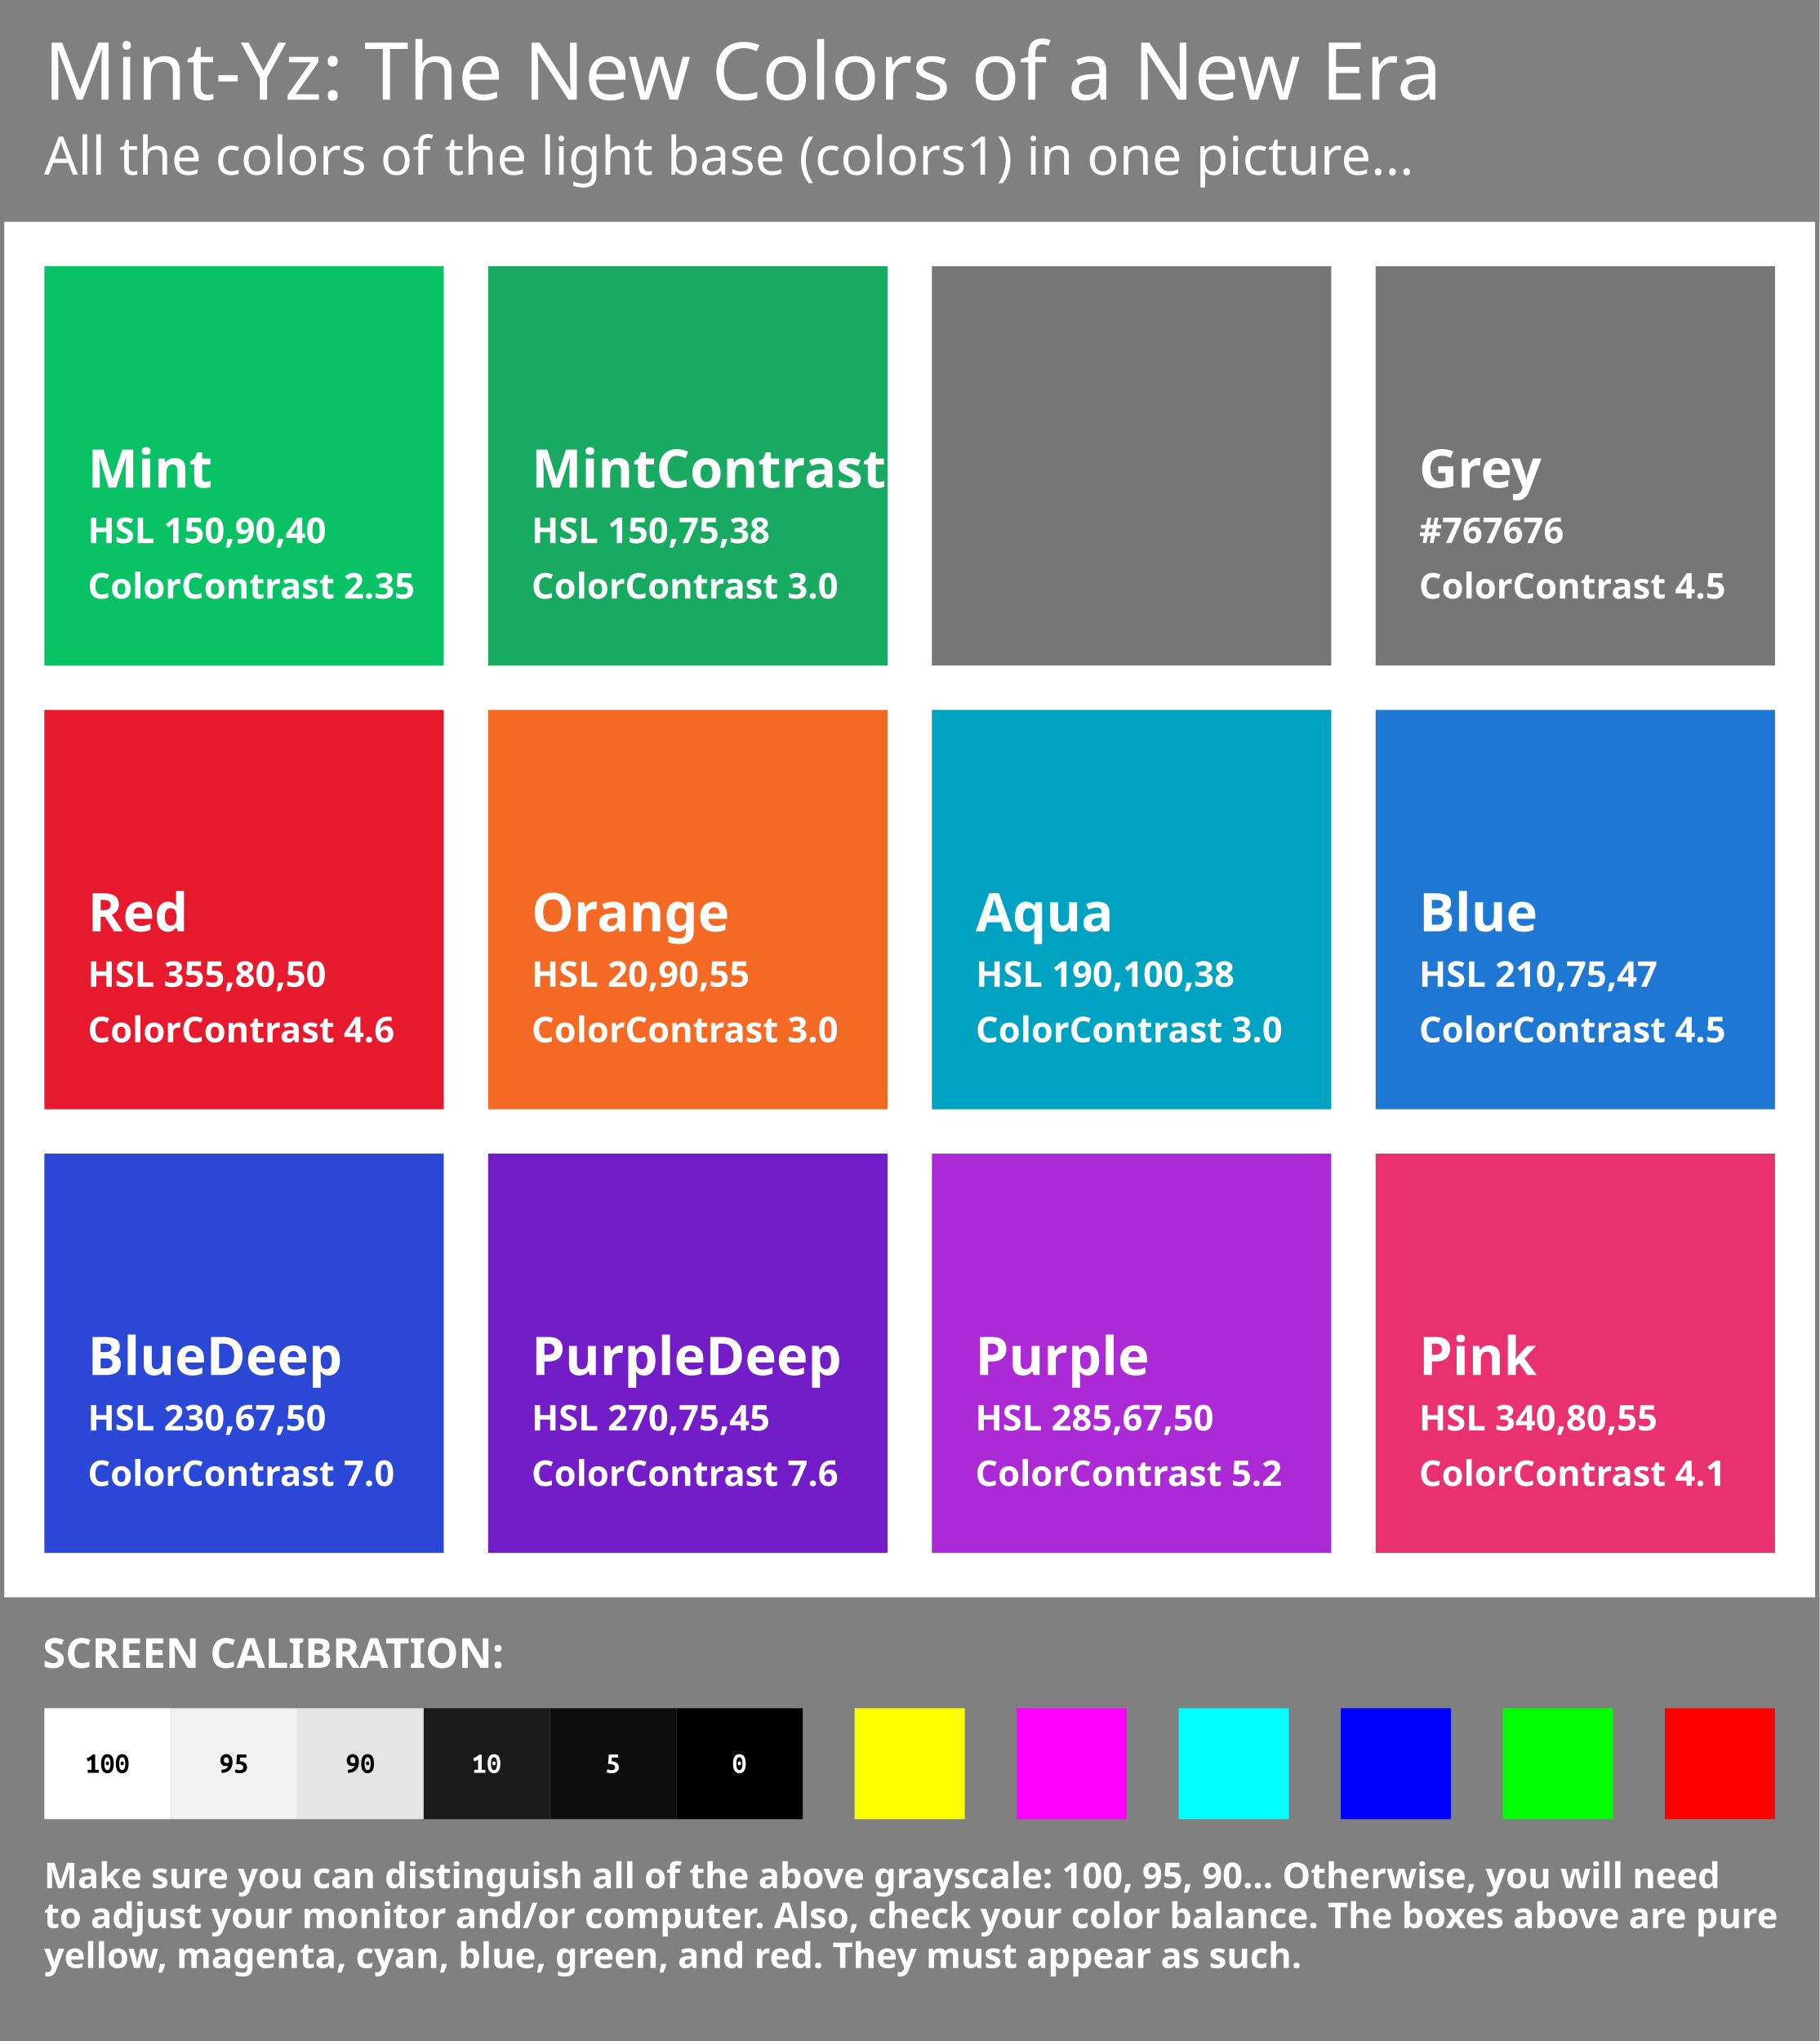
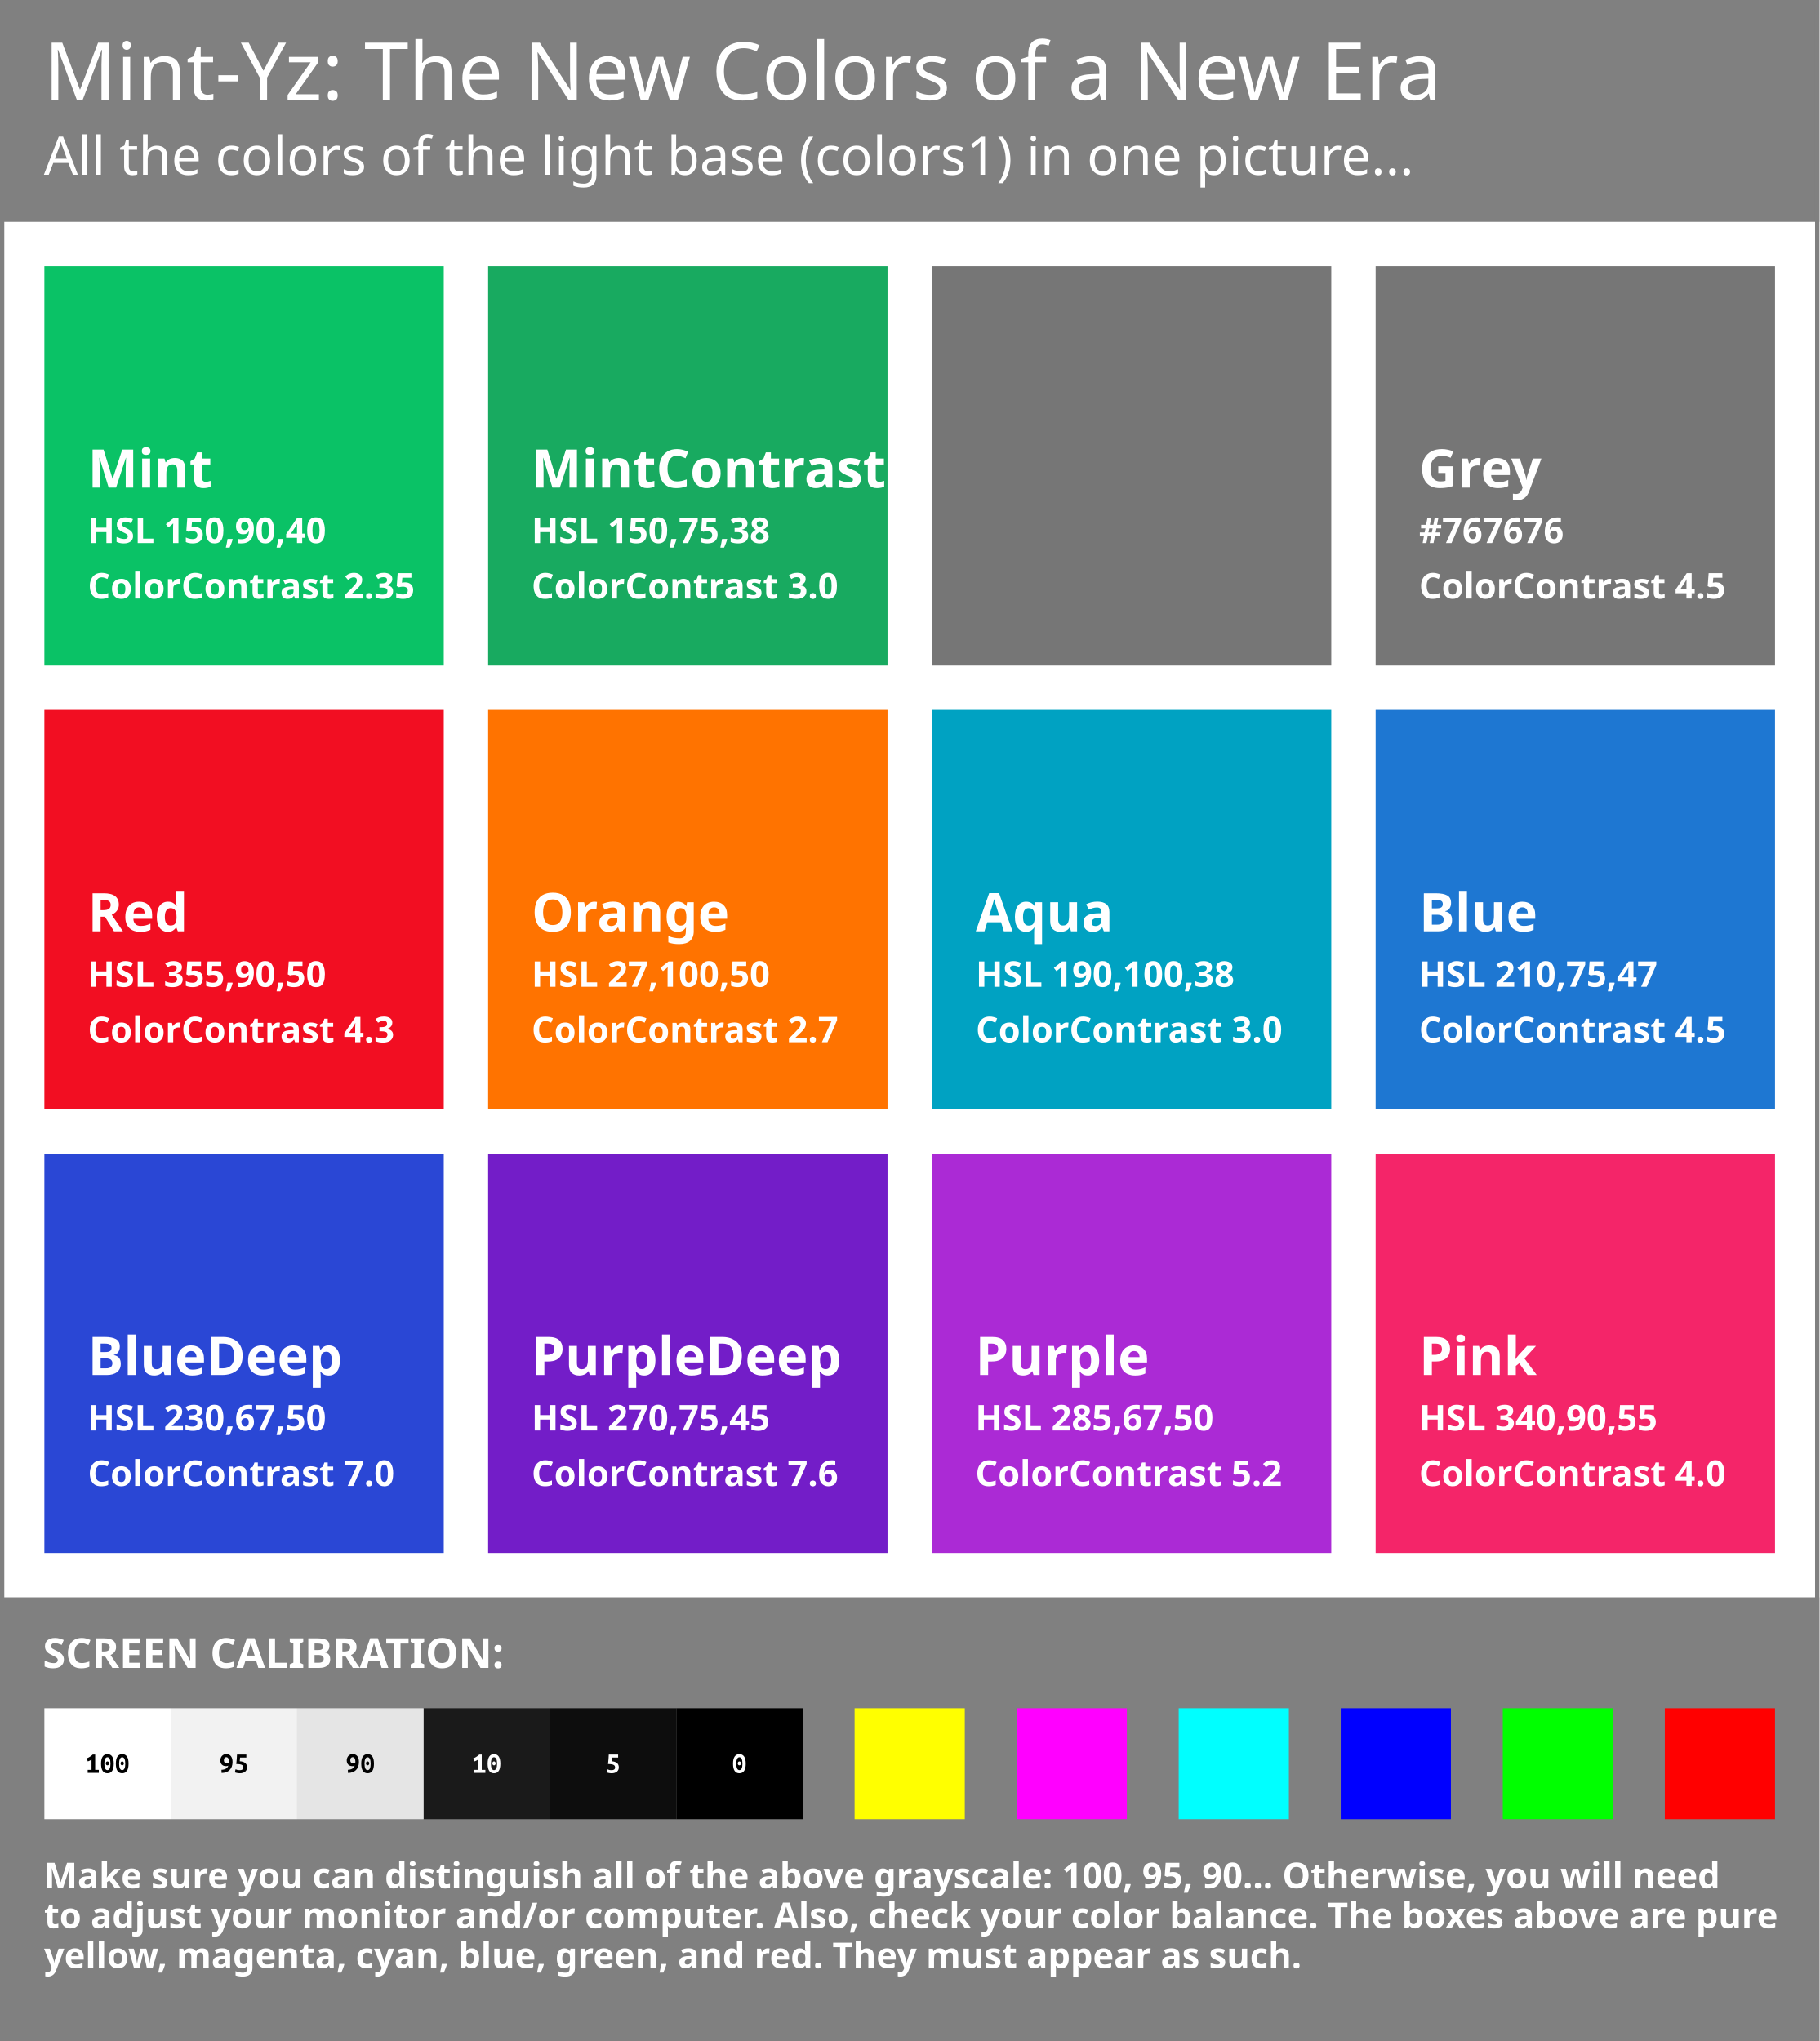
<svg xmlns="http://www.w3.org/2000/svg" width="820" height="920" viewBox="0 0 820 920" version="1.1" id="svg8">
  <defs id="defs2" />
  <g id="layer5">
    <rect y="0" x="0" height="920" width="820" id="rect122" style="fill:#ffffff;fill-opacity:1;stroke:none;stroke-width:0;stroke-opacity:1" />
  </g>
  <g id="layer1" transform="translate(0,-91.79999)">
    <rect y="211.8" x="420" height="180" width="180" id="rect133" style="vector-effect:none;fill:#767676;fill-opacity:1;stroke:none;stroke-width:0;stroke-linecap:butt;stroke-linejoin:miter;stroke-miterlimit:4;stroke-dasharray:none;stroke-dashoffset:0;stroke-opacity:1" />
    <rect y="91.8" x="0" height="100" width="820" id="rect903" style="opacity:1;vector-effect:none;fill:#808080;fill-opacity:1;stroke:none;stroke-width:0;stroke-linecap:butt;stroke-linejoin:miter;stroke-miterlimit:4;stroke-dasharray:none;stroke-dashoffset:0;stroke-opacity:1" />
    <text xml:space="preserve" style="font-style:normal;font-variant:normal;font-weight:normal;font-stretch:normal;font-size:24px;line-height:1.25;font-family:'DejaVu Sans';-inkscape-font-specification:'DejaVu Sans';text-align:start;letter-spacing:0px;word-spacing:0px;text-anchor:start;fill:#000000;fill-opacity:1;stroke:none" x="19.784" y="136.748" id="text947">
      <tspan x="19.784" y="136.748" style="font-style:normal;font-variant:normal;font-weight:normal;font-stretch:normal;font-size:36px;font-family:'Ubuntu Mono';-inkscape-font-specification:'Ubuntu Mono';fill:#ffffff;fill-opacity:1" id="tspan921">Mint-Yz: The New Colors of a New Era</tspan>
      <tspan id="tspan135" x="19.784" y="170.556" style="font-style:normal;font-variant:normal;font-weight:normal;font-stretch:normal;font-size:24px;font-family:'Ubuntu Mono';-inkscape-font-specification:'Ubuntu Mono';fill:#ffffff;fill-opacity:1">All the colors of the light base (colors1) in one picture...</tspan>
    </text>
    <rect y="92.768" x="0.968" height="918.063" width="818.063" id="rect115" style="fill:none;fill-opacity:1;stroke:#808080;stroke-width:1.937;stroke-opacity:1" />
    <g id="g1134" transform="translate(0,-50)">
      <rect y="861.8" x="0" height="200" width="820" id="rect4820" style="opacity:1;vector-effect:none;fill:#808080;fill-opacity:1;stroke:none;stroke-width:0;stroke-linecap:butt;stroke-linejoin:miter;stroke-miterlimit:4;stroke-dasharray:none;stroke-dashoffset:0;stroke-opacity:1" />
      <g id="g1061">
        <g transform="matrix(0,-2.099737,2.760329,0,-19.81775,889.5778)" style="display:inline" id="g1269">
          <rect transform="rotate(-90)" rx="6.3846035e-17" y="-34.396" x="-297" height="23.812" width="17.992" id="rect7" style="fill:#ff0000;fill-opacity:1;stroke:none;stroke-width:0.15;stroke-miterlimit:4;stroke-dasharray:none;stroke-opacity:1" />
          <rect transform="rotate(-90)" style="fill:#00ff00;fill-opacity:1;stroke:none;stroke-width:0.15;stroke-miterlimit:4;stroke-dasharray:none;stroke-opacity:1" id="rect9" width="17.992" height="23.812" x="-270.542" y="-34.396" rx="6.3846035e-17" />
          <rect transform="rotate(-90)" rx="6.3846035e-17" y="-34.396" x="-244.083" height="23.812" width="17.992" id="rect11" style="fill:#0000ff;fill-opacity:1;stroke:none;stroke-width:0.15;stroke-miterlimit:4;stroke-dasharray:none;stroke-opacity:1" />
          <rect transform="rotate(-90)" style="fill:#ffff00;fill-opacity:1;stroke:none;stroke-width:0.15;stroke-miterlimit:4;stroke-dasharray:none;stroke-opacity:1" id="rect818" width="17.992" height="23.812" x="-164.708" y="-34.396" rx="6.3846035e-17" />
          <rect transform="rotate(-90)" rx="6.3846035e-17" y="-34.396" x="-217.625" height="23.812" width="17.992" id="rect820-7" style="fill:#00ffff;fill-opacity:1;stroke:none;stroke-width:0.15;stroke-miterlimit:4;stroke-dasharray:none;stroke-opacity:1" />
          <rect transform="rotate(-90)" style="fill:#ff00ff;fill-opacity:1;stroke:none;stroke-width:0.15;stroke-miterlimit:4;stroke-dasharray:none;stroke-opacity:1" id="rect822-6" width="17.992" height="23.812" x="-191.167" y="-34.396" rx="6.3846035e-17" />
        </g>
        <rect transform="scale(-1)" style="display:inline;fill:#000000;fill-opacity:1;stroke:none;stroke-width:0.387;stroke-miterlimit:4;stroke-dasharray:none;stroke-opacity:1" id="rect1035" width="56.966" height="50" x="-361.798" y="-961.8" rx="2.0215312e-16" />
        <rect transform="scale(-1)" rx="2.0215312e-16" y="-961.8" x="-304.831" height="50" width="56.966" id="rect1037" style="display:inline;fill:#0d0d0d;fill-opacity:1;stroke:none;stroke-width:0.387;stroke-miterlimit:4;stroke-dasharray:none;stroke-opacity:1" />
        <rect transform="scale(-1)" style="display:inline;fill:#f2f2f2;fill-opacity:1;stroke:none;stroke-width:0.387;stroke-miterlimit:4;stroke-dasharray:none;stroke-opacity:1" id="rect1039" width="56.966" height="50" x="-133.933" y="-961.8" rx="2.0215312e-16" />
        <rect transform="scale(-1)" rx="2.0215312e-16" y="-961.8" x="-247.865" height="50" width="56.966" id="rect1041" style="display:inline;fill:#1a1a1a;fill-opacity:1;stroke:none;stroke-width:0.387;stroke-miterlimit:4;stroke-dasharray:none;stroke-opacity:1" />
        <rect transform="scale(-1)" style="display:inline;fill:#e5e5e5;fill-opacity:1;stroke:none;stroke-width:0.387;stroke-miterlimit:4;stroke-dasharray:none;stroke-opacity:1" id="rect1043" width="56.966" height="50" x="-190.899" y="-961.8" rx="2.0215312e-16" />
        <rect rx="2.0215312e-16" y="-961.8" x="-76.966" height="50" width="56.966" id="rect1045" style="display:inline;fill:#ffffff;fill-opacity:1;stroke:none;stroke-width:0.387;stroke-miterlimit:4;stroke-dasharray:none;stroke-opacity:1" transform="scale(-1)" />
        <g id="g1028">
          <g style="font-weight:bold;font-size:13.333px;line-height:17.778px;font-family:'Ubuntu Mono';-inkscape-font-specification:'Ubuntu Mono Bold';letter-spacing:0px;word-spacing:0px" id="text135" aria-label="100">
            <path id="path983" style="font-size:13.333px;text-align:center;text-anchor:middle" d="m 41.25,939.573 v -4.613 q -0.373,0.267 -0.853,0.48 -0.48,0.2 -0.813,0.32 l -0.533,-1.36 q 0.32,-0.12 0.693,-0.307 0.373,-0.187 0.747,-0.413 0.373,-0.227 0.707,-0.48 0.333,-0.253 0.573,-0.52 h 1.12 v 6.893 h 1.64 v 1.36 h -5.013 v -1.36 z" />
            <path id="path985" style="font-size:13.333px;text-align:center;text-anchor:middle" d="m 51.277,936.786 q 0,2.187 -0.733,3.253 -0.733,1.067 -2.133,1.067 -1.4,0 -2.133,-1.067 -0.733,-1.067 -0.733,-3.253 0,-2.16 0.747,-3.227 0.747,-1.067 2.12,-1.067 1.4,0 2.133,1.067 0.733,1.053 0.733,3.227 z m -1.48,0 q 0,-1.413 -0.36,-2.147 -0.347,-0.747 -1.027,-0.747 -0.667,0 -1.027,0.747 -0.36,0.733 -0.36,2.147 0,1.427 0.36,2.173 0.36,0.733 1.027,0.733 0.68,0 1.027,-0.733 0.36,-0.747 0.36,-2.173 z m -0.64,-0.133 q 0,0.36 -0.213,0.627 -0.2,0.253 -0.52,0.253 -0.347,0 -0.547,-0.253 -0.2,-0.267 -0.2,-0.627 0,-0.36 0.2,-0.627 0.2,-0.267 0.547,-0.267 0.32,0 0.52,0.267 0.213,0.267 0.213,0.627 z" />
            <path id="path987" style="font-size:13.333px;text-align:center;text-anchor:middle" d="m 57.943,936.786 q 0,2.187 -0.733,3.253 -0.733,1.067 -2.133,1.067 -1.4,0 -2.133,-1.067 -0.733,-1.067 -0.733,-3.253 0,-2.16 0.747,-3.227 0.747,-1.067 2.12,-1.067 1.4,0 2.133,1.067 0.733,1.053 0.733,3.227 z m -1.48,0 q 0,-1.413 -0.36,-2.147 -0.347,-0.747 -1.027,-0.747 -0.667,0 -1.027,0.747 -0.36,0.733 -0.36,2.147 0,1.427 0.36,2.173 0.36,0.733 1.027,0.733 0.68,0 1.027,-0.733 0.36,-0.747 0.36,-2.173 z m -0.64,-0.133 q 0,0.36 -0.213,0.627 -0.2,0.253 -0.52,0.253 -0.347,0 -0.547,-0.253 -0.2,-0.267 -0.2,-0.627 0,-0.36 0.2,-0.627 0.2,-0.267 0.547,-0.267 0.32,0 0.52,0.267 0.213,0.267 0.213,0.627 z" />
          </g>
          <g style="font-weight:bold;font-size:13.333px;line-height:17.778px;font-family:'Ubuntu Mono';-inkscape-font-specification:'Ubuntu Mono Bold';letter-spacing:0px;word-spacing:0px" id="text141" aria-label="0">
            <path id="path990" style="font-size:13.333px;text-align:center;text-anchor:middle;fill:#ffffff;fill-opacity:1" d="m 336.107,936.786 q 0,2.187 -0.733,3.253 -0.733,1.067 -2.133,1.067 -1.4,0 -2.133,-1.067 -0.733,-1.067 -0.733,-3.253 0,-2.16 0.747,-3.227 0.747,-1.067 2.12,-1.067 1.4,0 2.133,1.067 0.733,1.053 0.733,3.227 z m -1.48,0 q 0,-1.413 -0.36,-2.147 -0.347,-0.747 -1.027,-0.747 -0.667,0 -1.027,0.747 -0.36,0.733 -0.36,2.147 0,1.427 0.36,2.173 0.36,0.733 1.027,0.733 0.68,0 1.027,-0.733 0.36,-0.747 0.36,-2.173 z m -0.64,-0.133 q 0,0.36 -0.213,0.627 -0.2,0.253 -0.52,0.253 -0.347,0 -0.547,-0.253 -0.2,-0.267 -0.2,-0.627 0,-0.36 0.2,-0.627 0.2,-0.267 0.547,-0.267 0.32,0 0.52,0.267 0.213,0.267 0.213,0.627 z" />
          </g>
          <g style="font-weight:bold;font-size:13.333px;line-height:17.778px;font-family:'Ubuntu Mono';-inkscape-font-specification:'Ubuntu Mono Bold';letter-spacing:0px;word-spacing:0px" id="text968" aria-label="95">
            <path id="path993" style="font-size:13.333px;text-align:center;text-anchor:middle" d="m 102.189,936.546 q 0.253,0 0.533,-0.053 0.28,-0.053 0.453,-0.147 0.013,-0.107 0.013,-0.253 0.013,-0.16 0.013,-0.307 0,-0.333 -0.067,-0.667 -0.053,-0.347 -0.2,-0.627 -0.133,-0.28 -0.373,-0.453 -0.227,-0.173 -0.573,-0.173 -0.293,0 -0.507,0.12 -0.2,0.107 -0.333,0.293 -0.12,0.187 -0.187,0.44 -0.053,0.253 -0.053,0.533 0,0.627 0.293,0.96 0.293,0.333 0.987,0.333 z m -0.213,1.36 q -0.72,0 -1.227,-0.2 -0.507,-0.213 -0.827,-0.573 -0.32,-0.36 -0.467,-0.827 -0.147,-0.48 -0.147,-1.027 0,-0.48 0.16,-0.973 0.173,-0.507 0.493,-0.907 0.333,-0.413 0.827,-0.667 0.493,-0.267 1.16,-0.267 1.387,0 2.12,0.933 0.733,0.933 0.733,2.6 0,1.2 -0.347,2.133 -0.347,0.92 -1,1.547 -0.64,0.627 -1.56,0.96 -0.907,0.32 -2.027,0.32 l -0.053,-1.413 q 1.067,-0.013 1.907,-0.453 0.84,-0.453 1.187,-1.413 -0.52,0.227 -0.933,0.227 z" />
            <path id="path995" style="font-size:13.333px;text-align:center;text-anchor:middle" d="m 109.656,938.506 q 0,-0.347 -0.12,-0.627 -0.107,-0.293 -0.453,-0.493 -0.333,-0.213 -0.96,-0.32 -0.627,-0.12 -1.64,-0.12 0.133,-1.12 0.213,-2.187 0.08,-1.08 0.12,-2.08 h 4.213 v 1.36 h -2.84 q -0.027,0.427 -0.067,0.893 -0.04,0.467 -0.067,0.76 1.653,0.107 2.467,0.8 0.813,0.693 0.813,1.947 0,0.573 -0.2,1.067 -0.2,0.48 -0.613,0.84 -0.413,0.36 -1.027,0.56 -0.613,0.2 -1.427,0.2 -0.32,0 -0.653,-0.04 -0.333,-0.04 -0.64,-0.107 -0.307,-0.053 -0.56,-0.133 -0.24,-0.08 -0.373,-0.147 l 0.333,-1.36 q 0.293,0.147 0.747,0.267 0.453,0.12 1.133,0.12 0.48,0 0.787,-0.107 0.32,-0.107 0.493,-0.267 0.187,-0.173 0.253,-0.387 0.067,-0.213 0.067,-0.44 z" />
          </g>
          <g style="font-weight:bold;font-size:13.333px;line-height:17.778px;font-family:'Ubuntu Mono';-inkscape-font-specification:'Ubuntu Mono Bold';letter-spacing:0px;word-spacing:0px" id="text973" aria-label="90">
            <path id="path998" style="font-size:13.333px;text-align:center;text-anchor:middle" d="m 159.155,936.546 q 0.253,0 0.533,-0.053 0.28,-0.053 0.453,-0.147 0.013,-0.107 0.013,-0.253 0.013,-0.16 0.013,-0.307 0,-0.333 -0.067,-0.667 -0.053,-0.347 -0.2,-0.627 -0.133,-0.28 -0.373,-0.453 -0.227,-0.173 -0.573,-0.173 -0.293,0 -0.507,0.12 -0.2,0.107 -0.333,0.293 -0.12,0.187 -0.187,0.44 -0.053,0.253 -0.053,0.533 0,0.627 0.293,0.96 0.293,0.333 0.987,0.333 z m -0.213,1.36 q -0.72,0 -1.227,-0.2 -0.507,-0.213 -0.827,-0.573 -0.32,-0.36 -0.467,-0.827 -0.147,-0.48 -0.147,-1.027 0,-0.48 0.16,-0.973 0.173,-0.507 0.493,-0.907 0.333,-0.413 0.827,-0.667 0.493,-0.267 1.16,-0.267 1.387,0 2.12,0.933 0.733,0.933 0.733,2.6 0,1.2 -0.347,2.133 -0.347,0.92 -1,1.547 -0.64,0.627 -1.56,0.96 -0.907,0.32 -2.027,0.32 l -0.053,-1.413 q 1.067,-0.013 1.907,-0.453 0.84,-0.453 1.187,-1.413 -0.52,0.227 -0.933,0.227 z" />
            <path id="path1000" style="font-size:13.333px;text-align:center;text-anchor:middle" d="m 168.542,936.786 q 0,2.187 -0.733,3.253 -0.733,1.067 -2.133,1.067 -1.4,0 -2.133,-1.067 -0.733,-1.067 -0.733,-3.253 0,-2.16 0.747,-3.227 0.747,-1.067 2.12,-1.067 1.4,0 2.133,1.067 0.733,1.053 0.733,3.227 z m -1.48,0 q 0,-1.413 -0.36,-2.147 -0.347,-0.747 -1.027,-0.747 -0.667,0 -1.027,0.747 -0.36,0.733 -0.36,2.147 0,1.427 0.36,2.173 0.36,0.733 1.027,0.733 0.68,0 1.027,-0.733 0.36,-0.747 0.36,-2.173 z m -0.64,-0.133 q 0,0.36 -0.213,0.627 -0.2,0.253 -0.52,0.253 -0.347,0 -0.547,-0.253 -0.2,-0.267 -0.2,-0.627 0,-0.36 0.2,-0.627 0.2,-0.267 0.547,-0.267 0.32,0 0.52,0.267 0.213,0.267 0.213,0.627 z" />
          </g>
          <g style="font-weight:bold;font-size:13.333px;line-height:17.778px;font-family:'Ubuntu Mono';-inkscape-font-specification:'Ubuntu Mono Bold';letter-spacing:0px;word-spacing:0px" id="text977" aria-label="10">
            <path id="path1003" style="font-size:13.333px;text-align:center;text-anchor:middle;fill:#ffffff;fill-opacity:1" d="m 215.481,939.573 v -4.613 q -0.373,0.267 -0.853,0.48 -0.48,0.2 -0.813,0.32 l -0.533,-1.36 q 0.32,-0.12 0.693,-0.307 0.373,-0.187 0.747,-0.413 0.373,-0.227 0.707,-0.48 0.333,-0.253 0.573,-0.52 h 1.12 v 6.893 h 1.64 v 1.36 H 213.748 v -1.36 z" />
            <path id="path1005" style="font-size:13.333px;text-align:center;text-anchor:middle;fill:#ffffff;fill-opacity:1" d="m 225.508,936.786 q 0,2.187 -0.733,3.253 -0.733,1.067 -2.133,1.067 -1.4,0 -2.133,-1.067 -0.733,-1.067 -0.733,-3.253 0,-2.16 0.747,-3.227 0.747,-1.067 2.12,-1.067 1.4,0 2.133,1.067 0.733,1.053 0.733,3.227 z m -1.48,0 q 0,-1.413 -0.36,-2.147 -0.347,-0.747 -1.027,-0.747 -0.667,0 -1.027,0.747 -0.36,0.733 -0.36,2.147 0,1.427 0.36,2.173 0.36,0.733 1.027,0.733 0.68,0 1.027,-0.733 0.36,-0.747 0.36,-2.173 z m -0.64,-0.133 q 0,0.36 -0.213,0.627 -0.2,0.253 -0.52,0.253 -0.347,0 -0.547,-0.253 -0.2,-0.267 -0.2,-0.627 0,-0.36 0.2,-0.627 0.2,-0.267 0.547,-0.267 0.32,0 0.52,0.267 0.213,0.267 0.213,0.627 z" />
          </g>
          <g style="font-weight:bold;font-size:13.333px;line-height:17.778px;font-family:'Ubuntu Mono';-inkscape-font-specification:'Ubuntu Mono Bold';letter-spacing:0px;word-spacing:0px" id="text981" aria-label="5">
            <path id="path1008" style="font-size:13.333px;text-align:center;text-anchor:middle;fill:#ffffff;fill-opacity:1" d="m 277.221,938.506 q 0,-0.347 -0.12,-0.627 -0.107,-0.293 -0.453,-0.493 -0.333,-0.213 -0.96,-0.32 -0.627,-0.12 -1.64,-0.12 0.133,-1.12 0.213,-2.187 0.08,-1.08 0.12,-2.08 h 4.213 v 1.36 h -2.84 q -0.027,0.427 -0.067,0.893 -0.04,0.467 -0.067,0.76 1.653,0.107 2.467,0.8 0.813,0.693 0.813,1.947 0,0.573 -0.2,1.067 -0.2,0.48 -0.613,0.84 -0.413,0.36 -1.027,0.56 -0.613,0.2 -1.427,0.2 -0.32,0 -0.653,-0.04 -0.333,-0.04 -0.64,-0.107 -0.307,-0.053 -0.56,-0.133 -0.24,-0.08 -0.373,-0.147 l 0.333,-1.36 q 0.293,0.147 0.747,0.267 0.453,0.12 1.133,0.12 0.48,0 0.787,-0.107 0.32,-0.107 0.493,-0.267 0.187,-0.173 0.253,-0.387 0.067,-0.213 0.067,-0.44 z" />
          </g>
        </g>
      </g>
      <text id="text1065" y="893.616" x="19.253" style="font-weight:bold;font-size:18.667px;line-height:29.333px;font-family:'Ubuntu Mono';-inkscape-font-specification:'Ubuntu Mono Bold';letter-spacing:0px;word-spacing:0px" xml:space="preserve">
        <tspan style="font-size:18.667px;fill:#ffffff;fill-opacity:1" y="893.616" x="19.253" id="tspan1063">SCREEN CALIBRATION:</tspan>
      </text>
      <text id="text1069" y="992.904" x="19.856" style="font-weight:bold;font-size:16px;line-height:18px;font-family:'Ubuntu Mono';-inkscape-font-specification:'Ubuntu Mono Bold';letter-spacing:0px;word-spacing:0px" xml:space="preserve">
        <tspan style="font-style:normal;font-variant:normal;font-weight:bold;font-stretch:normal;font-family:'Ubuntu Mono';-inkscape-font-specification:'Ubuntu Mono Bold';fill:#ffffff;fill-opacity:1" id="tspan1075" y="992.904" x="19.856">Make sure you can distinguish all of the above grayscale: 100, 95, 90... Otherwise, you will need</tspan>
        <tspan style="font-style:normal;font-variant:normal;font-weight:bold;font-stretch:normal;font-family:'Ubuntu Mono';-inkscape-font-specification:'Ubuntu Mono Bold';fill:#ffffff;fill-opacity:1" id="tspan1079" y="1010.904" x="19.856">to adjust your monitor and/or computer. Also, check your color balance. The boxes above are pure</tspan>
        <tspan id="tspan1089" style="font-style:normal;font-variant:normal;font-weight:bold;font-stretch:normal;font-family:'Ubuntu Mono';-inkscape-font-specification:'Ubuntu Mono Bold';fill:#ffffff;fill-opacity:1" y="1028.904" x="19.856">yellow, magenta, cyan, blue, green, and red. They must appear as such.</tspan>
      </text>
    </g>
    <g id="g935" transform="translate(400,150)">
      <rect style="opacity:1;vector-effect:none;fill:#00a2c2;fill-opacity:1;stroke:none;stroke-width:0;stroke-linecap:butt;stroke-linejoin:miter;stroke-miterlimit:4;stroke-dasharray:none;stroke-dashoffset:0;stroke-opacity:1" id="rect830" width="180" height="180" x="20" y="261.8" />
      <text id="text59" y="361.592" x="39.784" style="font-style:normal;font-variant:normal;font-weight:bold;font-stretch:normal;font-size:16px;line-height:25px;font-family:'Ubuntu Mono';-inkscape-font-specification:'Ubuntu Mono Bold';text-align:start;letter-spacing:0px;word-spacing:0px;text-anchor:start;fill:#000000;fill-opacity:1;stroke:none" xml:space="preserve">
        <tspan id="tspan866" style="font-size:24px;line-height:18px;fill:#ffffff;fill-opacity:1" y="361.592" x="39.784">Aqua</tspan>
        <tspan id="tspan872" style="line-height:18px;fill:#ffffff;fill-opacity:1" y="386.592" x="39.784">HSL 190,100,38</tspan>
        <tspan style="line-height:18px;fill:#ffffff;fill-opacity:1" y="411.592" x="39.784" id="tspan933">ColorContrast 3.0</tspan>
      </text>
    </g>
    <g id="g956" transform="translate(0,-50)">
      <rect y="261.8" x="620" height="180" width="180" id="rect55" style="opacity:1;vector-effect:none;fill:#767676;fill-opacity:1;stroke:none;stroke-width:0;stroke-linecap:butt;stroke-linejoin:miter;stroke-miterlimit:4;stroke-dasharray:none;stroke-dashoffset:0;stroke-opacity:1" />
      <text xml:space="preserve" style="font-style:normal;font-variant:normal;font-weight:bold;font-stretch:normal;font-size:16px;line-height:25px;font-family:'Ubuntu Mono';-inkscape-font-specification:'Ubuntu Mono Bold';text-align:start;letter-spacing:0px;word-spacing:0px;text-anchor:start;fill:#000000;fill-opacity:1;stroke:none" x="639.568" y="361.592" id="text896">
        <tspan x="639.568" y="361.592" style="font-size:24px;line-height:18px;fill:#ffffff;fill-opacity:1" id="tspan890">Grey</tspan>
        <tspan x="639.568" y="386.592" style="line-height:18px;fill:#ffffff;fill-opacity:1" id="tspan892">#767676</tspan>
        <tspan x="639.568" y="411.592" style="line-height:18px;fill:#ffffff;fill-opacity:1" id="tspan894">ColorContrast 4.5</tspan>
      </text>
    </g>
    <g id="g990" transform="translate(-200,-45.39999)">
-       <rect y="457.2" x="420" height="180" width="180" id="rect812" style="vector-effect:none;fill:#f46a25;fill-opacity:1;stroke:none;stroke-width:0;stroke-linecap:butt;stroke-linejoin:miter;stroke-miterlimit:4;stroke-dasharray:none;stroke-dashoffset:0;stroke-opacity:1" />
+       <rect y="457.2" x="420" height="180" width="180" id="rect812" style="vector-effect:none;fill:#ff7300;fill-opacity:1;stroke:none;stroke-width:0;stroke-linecap:butt;stroke-linejoin:miter;stroke-miterlimit:4;stroke-dasharray:none;stroke-dashoffset:0;stroke-opacity:1" />
      <text id="text904" y="556.992" x="439.568" style="font-style:normal;font-variant:normal;font-weight:bold;font-stretch:normal;font-size:16px;line-height:25px;font-family:'Ubuntu Mono';-inkscape-font-specification:'Ubuntu Mono Bold';text-align:start;letter-spacing:0px;word-spacing:0px;text-anchor:start;fill:#000000;fill-opacity:1;stroke:none" xml:space="preserve">
        <tspan id="tspan898" style="font-size:24px;line-height:18px;fill:#ffffff;fill-opacity:1" y="556.992" x="439.568">Orange</tspan>
-         <tspan id="tspan900" style="line-height:18px;fill:#ffffff;fill-opacity:1" y="581.992" x="439.568">HSL 20,90,55</tspan>
-         <tspan id="tspan902" style="line-height:18px;fill:#ffffff;fill-opacity:1" y="606.992" x="439.568">ColorContrast 3.0</tspan>
+         <tspan id="tspan900" style="line-height:18px;fill:#ffffff;fill-opacity:1" y="581.992" x="439.568">HSL 27,100,50</tspan>
+         <tspan id="tspan902" style="line-height:18px;fill:#ffffff;fill-opacity:1" y="606.992" x="439.568">ColorContrast 2.7</tspan>
      </text>
    </g>
    <g id="g970" transform="translate(400,150)">
-       <rect y="461.8" x="220" height="180" width="180" id="rect822" style="opacity:1;vector-effect:none;fill:#e8316e;fill-opacity:1;stroke:none;stroke-width:0;stroke-linecap:butt;stroke-linejoin:miter;stroke-miterlimit:4;stroke-dasharray:none;stroke-dashoffset:0;stroke-opacity:1" />
+       <rect y="461.8" x="220" height="180" width="180" id="rect822" style="opacity:1;vector-effect:none;fill:#f42569;fill-opacity:1;stroke:none;stroke-width:0;stroke-linecap:butt;stroke-linejoin:miter;stroke-miterlimit:4;stroke-dasharray:none;stroke-dashoffset:0;stroke-opacity:1" />
      <text id="text912" y="561.592" x="239.568" style="font-style:normal;font-variant:normal;font-weight:bold;font-stretch:normal;font-size:16px;line-height:25px;font-family:'Ubuntu Mono';-inkscape-font-specification:'Ubuntu Mono Bold';text-align:start;letter-spacing:0px;word-spacing:0px;text-anchor:start;fill:#000000;fill-opacity:1;stroke:none" xml:space="preserve">
        <tspan id="tspan906" style="font-size:24px;line-height:18px;fill:#ffffff;fill-opacity:1" y="561.592" x="239.568">Pink</tspan>
-         <tspan id="tspan908" style="line-height:18px;fill:#ffffff;fill-opacity:1" y="586.592" x="239.568">HSL 340,80,55 </tspan>
-         <tspan id="tspan910" style="line-height:18px;fill:#ffffff;fill-opacity:1" y="611.592" x="239.568">ColorContrast 4.1</tspan>
+         <tspan id="tspan908" style="line-height:18px;fill:#ffffff;fill-opacity:1" y="586.592" x="239.568">HSL 340,90,55 </tspan>
+         <tspan id="tspan910" style="line-height:18px;fill:#ffffff;fill-opacity:1" y="611.592" x="239.568">ColorContrast 4.0</tspan>
      </text>
    </g>
    <g id="g977" transform="translate(0,150)">
      <rect style="opacity:1;vector-effect:none;fill:#ab2ad5;fill-opacity:1;stroke:none;stroke-width:0;stroke-linecap:butt;stroke-linejoin:miter;stroke-miterlimit:4;stroke-dasharray:none;stroke-dashoffset:0;stroke-opacity:1" id="rect820" width="180" height="180" x="420" y="461.8" />
      <text xml:space="preserve" style="font-style:normal;font-variant:normal;font-weight:bold;font-stretch:normal;font-size:16px;line-height:25px;font-family:'Ubuntu Mono';-inkscape-font-specification:'Ubuntu Mono Bold';text-align:start;letter-spacing:0px;word-spacing:0px;text-anchor:start;fill:#000000;fill-opacity:1;stroke:none" x="439.568" y="561.592" id="text920">
        <tspan x="439.568" y="561.592" style="font-size:24px;line-height:18px;fill:#ffffff;fill-opacity:1" id="tspan914">Purple</tspan>
        <tspan x="439.568" y="586.592" style="line-height:18px;fill:#ffffff;fill-opacity:1" id="tspan916">HSL 285,67,50 </tspan>
        <tspan x="439.568" y="611.592" style="line-height:18px;fill:#ffffff;fill-opacity:1" id="tspan918">ColorContrast 5.2</tspan>
      </text>
    </g>
    <g id="g984" transform="translate(-600,-50)">
-       <rect y="461.8" x="620" height="180" width="180" id="rect824" style="opacity:1;vector-effect:none;fill:#e61a2c;fill-opacity:1;stroke:none;stroke-width:0;stroke-linecap:butt;stroke-linejoin:miter;stroke-miterlimit:4;stroke-dasharray:none;stroke-dashoffset:0;stroke-opacity:1" />
+       <rect y="461.8" x="620" height="180" width="180" id="rect824" style="opacity:1;vector-effect:none;fill:#f20e22;fill-opacity:1;stroke:none;stroke-width:0;stroke-linecap:butt;stroke-linejoin:miter;stroke-miterlimit:4;stroke-dasharray:none;stroke-dashoffset:0;stroke-opacity:1" />
      <text id="text928" y="561.592" x="639.568" style="font-style:normal;font-variant:normal;font-weight:bold;font-stretch:normal;font-size:16px;line-height:25px;font-family:'Ubuntu Mono';-inkscape-font-specification:'Ubuntu Mono Bold';text-align:start;letter-spacing:0px;word-spacing:0px;text-anchor:start;fill:#000000;fill-opacity:1;stroke:none" xml:space="preserve">
        <tspan id="tspan922" style="font-size:24px;line-height:18px;fill:#ffffff;fill-opacity:1" y="561.592" x="639.568">Red</tspan>
-         <tspan id="tspan924" style="line-height:18px;fill:#ffffff;fill-opacity:1" y="586.592" x="639.568">HSL 355,80,50 </tspan>
-         <tspan style="line-height:18px;fill:#ffffff;fill-opacity:1" y="611.592" x="639.568" id="tspan923">ColorContrast 4.6</tspan>
+         <tspan id="tspan924" style="line-height:18px;fill:#ffffff;fill-opacity:1" y="586.592" x="639.568">HSL 355,90,50 </tspan>
+         <tspan style="line-height:18px;fill:#ffffff;fill-opacity:1" y="611.592" x="639.568" id="tspan923">ColorContrast 4.3</tspan>
      </text>
    </g>
    <g id="g1099" transform="translate(-200,-450)">
      <rect y="661.8" x="420" height="180" width="180" id="rect1089" style="opacity:1;vector-effect:none;fill:#18aa60;fill-opacity:1;stroke:none;stroke-width:0;stroke-linecap:butt;stroke-linejoin:miter;stroke-miterlimit:4;stroke-dasharray:none;stroke-dashoffset:0;stroke-opacity:1" />
      <text xml:space="preserve" style="font-style:normal;font-variant:normal;font-weight:bold;font-stretch:normal;font-size:16px;line-height:25px;font-family:'Ubuntu Mono';-inkscape-font-specification:'Ubuntu Mono Bold';text-align:start;letter-spacing:0px;word-spacing:0px;text-anchor:start;fill:#000000;fill-opacity:1;stroke:none" x="439.568" y="761.592" id="text1097">
        <tspan x="439.568" y="761.592" style="font-size:24px;line-height:18px;fill:#ffffff;fill-opacity:1" id="tspan1091">MintContrast</tspan>
        <tspan x="439.568" y="786.592" style="line-height:18px;fill:#ffffff;fill-opacity:1" id="tspan1093">HSL 150,75,38</tspan>
        <tspan id="tspan1095" x="439.568" y="811.592" style="line-height:18px;fill:#ffffff;fill-opacity:1">ColorContrast 3.0</tspan>
      </text>
    </g>
    <g transform="translate(-400,-450)" id="g991">
      <rect style="opacity:1;vector-effect:none;fill:#0ac266;fill-opacity:1;stroke:none;stroke-width:0;stroke-linecap:butt;stroke-linejoin:miter;stroke-miterlimit:4;stroke-dasharray:none;stroke-dashoffset:0;stroke-opacity:1" id="rect816" width="180" height="180" x="420" y="661.8" />
      <text id="text952" y="761.592" x="439.568" style="font-style:normal;font-variant:normal;font-weight:bold;font-stretch:normal;font-size:16px;line-height:25px;font-family:'Ubuntu Mono';-inkscape-font-specification:'Ubuntu Mono Bold';text-align:start;letter-spacing:0px;word-spacing:0px;text-anchor:start;fill:#000000;fill-opacity:1;stroke:none" xml:space="preserve">
        <tspan id="tspan946" style="font-size:24px;line-height:18px;fill:#ffffff;fill-opacity:1" y="761.592" x="439.568">Mint</tspan>
        <tspan id="tspan950" style="line-height:18px;fill:#ffffff;fill-opacity:1" y="786.592" x="439.568">HSL 150,90,40</tspan>
        <tspan style="line-height:18px;fill:#ffffff;fill-opacity:1" y="811.592" x="439.568" id="tspan992">ColorContrast 2.35</tspan>
      </text>
    </g>
    <g id="g942" transform="translate(400,150)">
      <rect style="opacity:1;vector-effect:none;fill:#1e77d2;fill-opacity:1;stroke:none;stroke-width:0;stroke-linecap:butt;stroke-linejoin:miter;stroke-miterlimit:4;stroke-dasharray:none;stroke-dashoffset:0;stroke-opacity:1" id="rect842" width="180" height="180" x="220" y="261.8" />
      <text xml:space="preserve" style="font-style:normal;font-variant:normal;font-weight:bold;font-stretch:normal;font-size:16px;line-height:25px;font-family:'Ubuntu Mono';-inkscape-font-specification:'Ubuntu Mono Bold';text-align:start;letter-spacing:0px;word-spacing:0px;text-anchor:start;fill:#000000;fill-opacity:1;stroke:none" x="239.568" y="361.592" id="text880">
        <tspan x="239.568" y="361.592" style="font-size:24px;line-height:18px;fill:#ffffff;fill-opacity:1" id="tspan874">Blue</tspan>
        <tspan x="239.568" y="386.592" style="line-height:18px;fill:#ffffff;fill-opacity:1" id="tspan878">HSL 210,75,47</tspan>
        <tspan x="239.568" y="411.592" style="line-height:18px;fill:#ffffff;fill-opacity:1" id="tspan935">ColorContrast 4.5</tspan>
      </text>
    </g>
    <g id="g983" transform="translate(0,-50)">
      <rect style="vector-effect:none;fill:#2a47d5;fill-opacity:1;stroke:none;stroke-width:0;stroke-linecap:butt;stroke-linejoin:miter;stroke-miterlimit:4;stroke-dasharray:none;stroke-dashoffset:0;stroke-opacity:1" id="rect828" width="180" height="180" x="20" y="661.8" />
      <text xml:space="preserve" style="font-style:normal;font-variant:normal;font-weight:bold;font-stretch:normal;font-size:16px;line-height:25px;font-family:'Ubuntu Mono';-inkscape-font-specification:'Ubuntu Mono Bold';text-align:start;letter-spacing:0px;word-spacing:0px;text-anchor:start;fill:#000000;fill-opacity:1;stroke:none" x="39.568" y="761.592" id="text976">
        <tspan x="39.568" y="761.592" style="font-size:24px;line-height:18px;fill:#ffffff;fill-opacity:1" id="tspan970">BlueDeep</tspan>
        <tspan x="39.568" y="786.592" style="line-height:18px;fill:#ffffff;fill-opacity:1" id="tspan972">HSL 230,67,50</tspan>
        <tspan x="39.568" y="811.592" style="line-height:18px;fill:#ffffff;fill-opacity:1" id="tspan974">ColorContrast 7.0</tspan>
      </text>
    </g>
    <g transform="translate(-200,150)" id="g958">
      <rect y="461.8" x="420" height="180" width="180" id="rect946" style="opacity:1;vector-effect:none;fill:#731dc8;fill-opacity:1;stroke:none;stroke-width:0;stroke-linecap:butt;stroke-linejoin:miter;stroke-miterlimit:4;stroke-dasharray:none;stroke-dashoffset:0;stroke-opacity:1" />
      <text id="text956" y="561.592" x="439.568" style="font-style:normal;font-variant:normal;font-weight:bold;font-stretch:normal;font-size:16px;line-height:25px;font-family:'Ubuntu Mono';-inkscape-font-specification:'Ubuntu Mono Bold';text-align:start;letter-spacing:0px;word-spacing:0px;text-anchor:start;fill:#000000;fill-opacity:1;stroke:none" xml:space="preserve">
        <tspan id="tspan948" style="font-size:24px;line-height:18px;fill:#ffffff;fill-opacity:1" y="561.592" x="439.568">PurpleDeep</tspan>
        <tspan id="tspan952" style="line-height:18px;fill:#ffffff;fill-opacity:1" y="586.592" x="439.568">HSL 270,75,45 </tspan>
        <tspan id="tspan954" style="line-height:18px;fill:#ffffff;fill-opacity:1" y="611.592" x="439.568">ColorContrast 7.6</tspan>
      </text>
    </g>
  </g>
  <g id="layer2" style="display:none">
    <rect style="fill:#000000;fill-opacity:0.1;stroke-width:0" id="rect920" width="820" height="620" x="0" y="100" />
  </g>
  <g id="layer3" style="display:none">
    <rect y="100" x="0" height="620" width="820" id="rect937" style="display:inline;fill:#ffffff;fill-opacity:0.2;stroke-width:0" />
  </g>
  <g id="layer4" style="display:none">
    <rect style="display:inline;fill:#000000;fill-opacity:0.3;stroke-width:0" id="rect940" width="820" height="620" x="0" y="100" />
  </g>
</svg>
